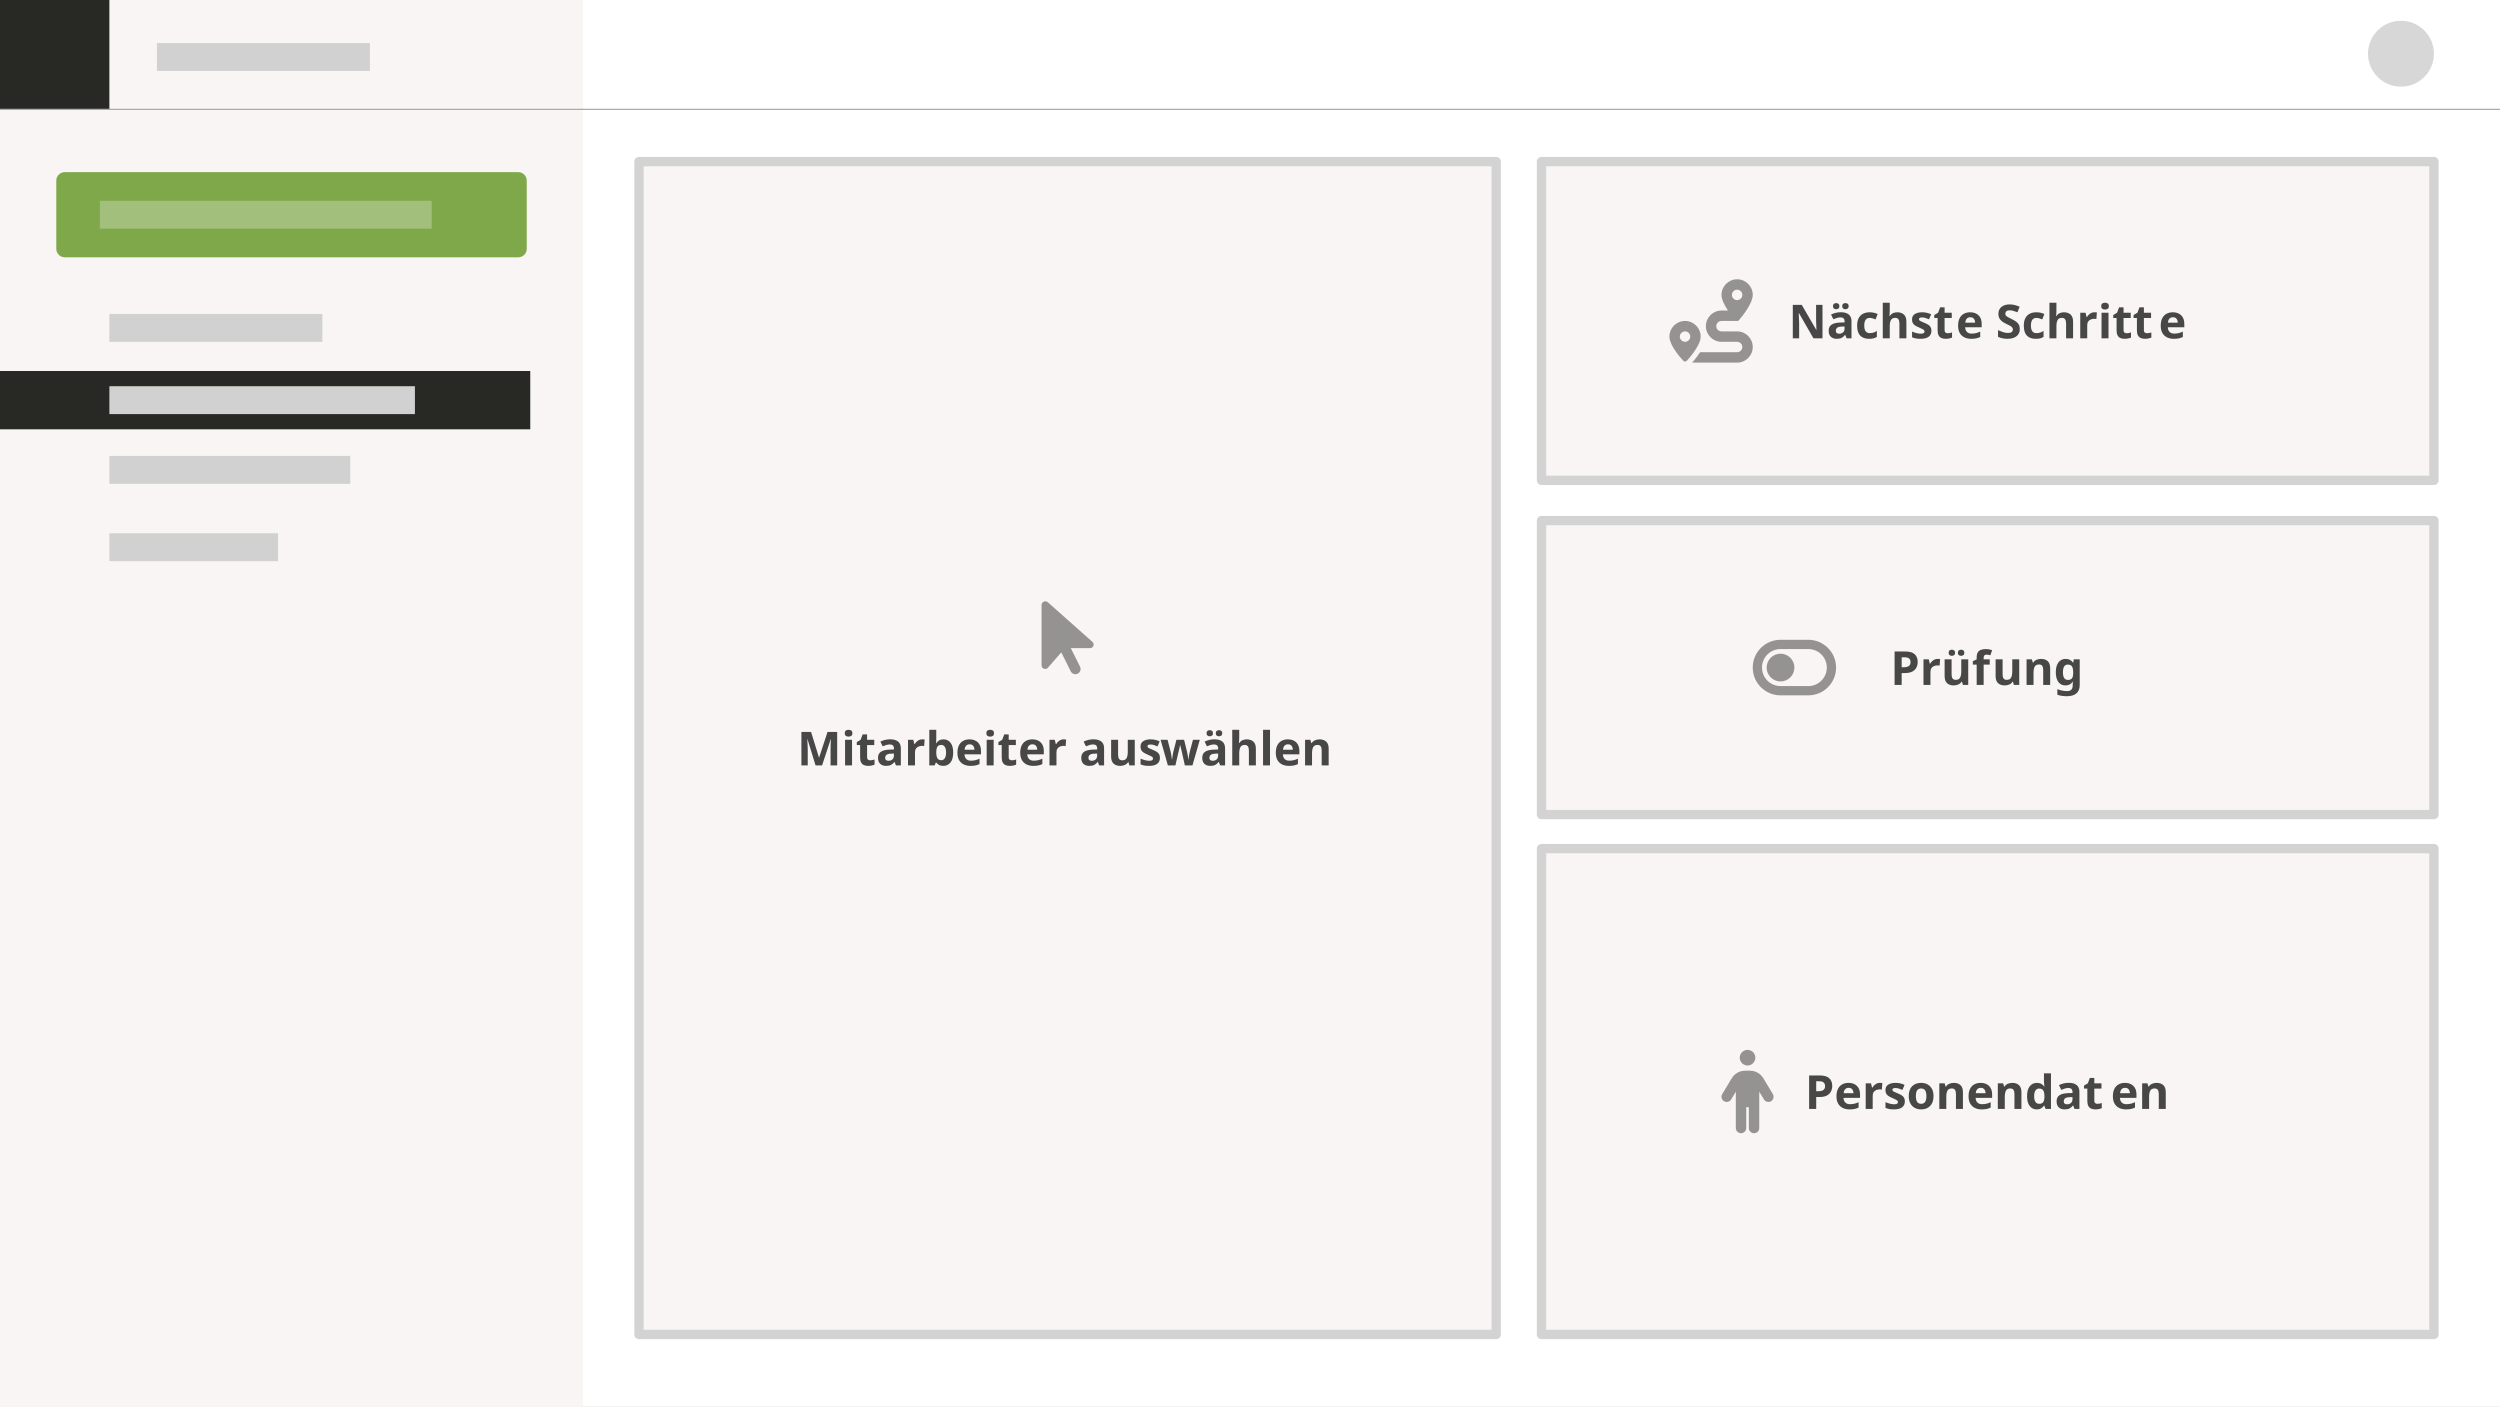
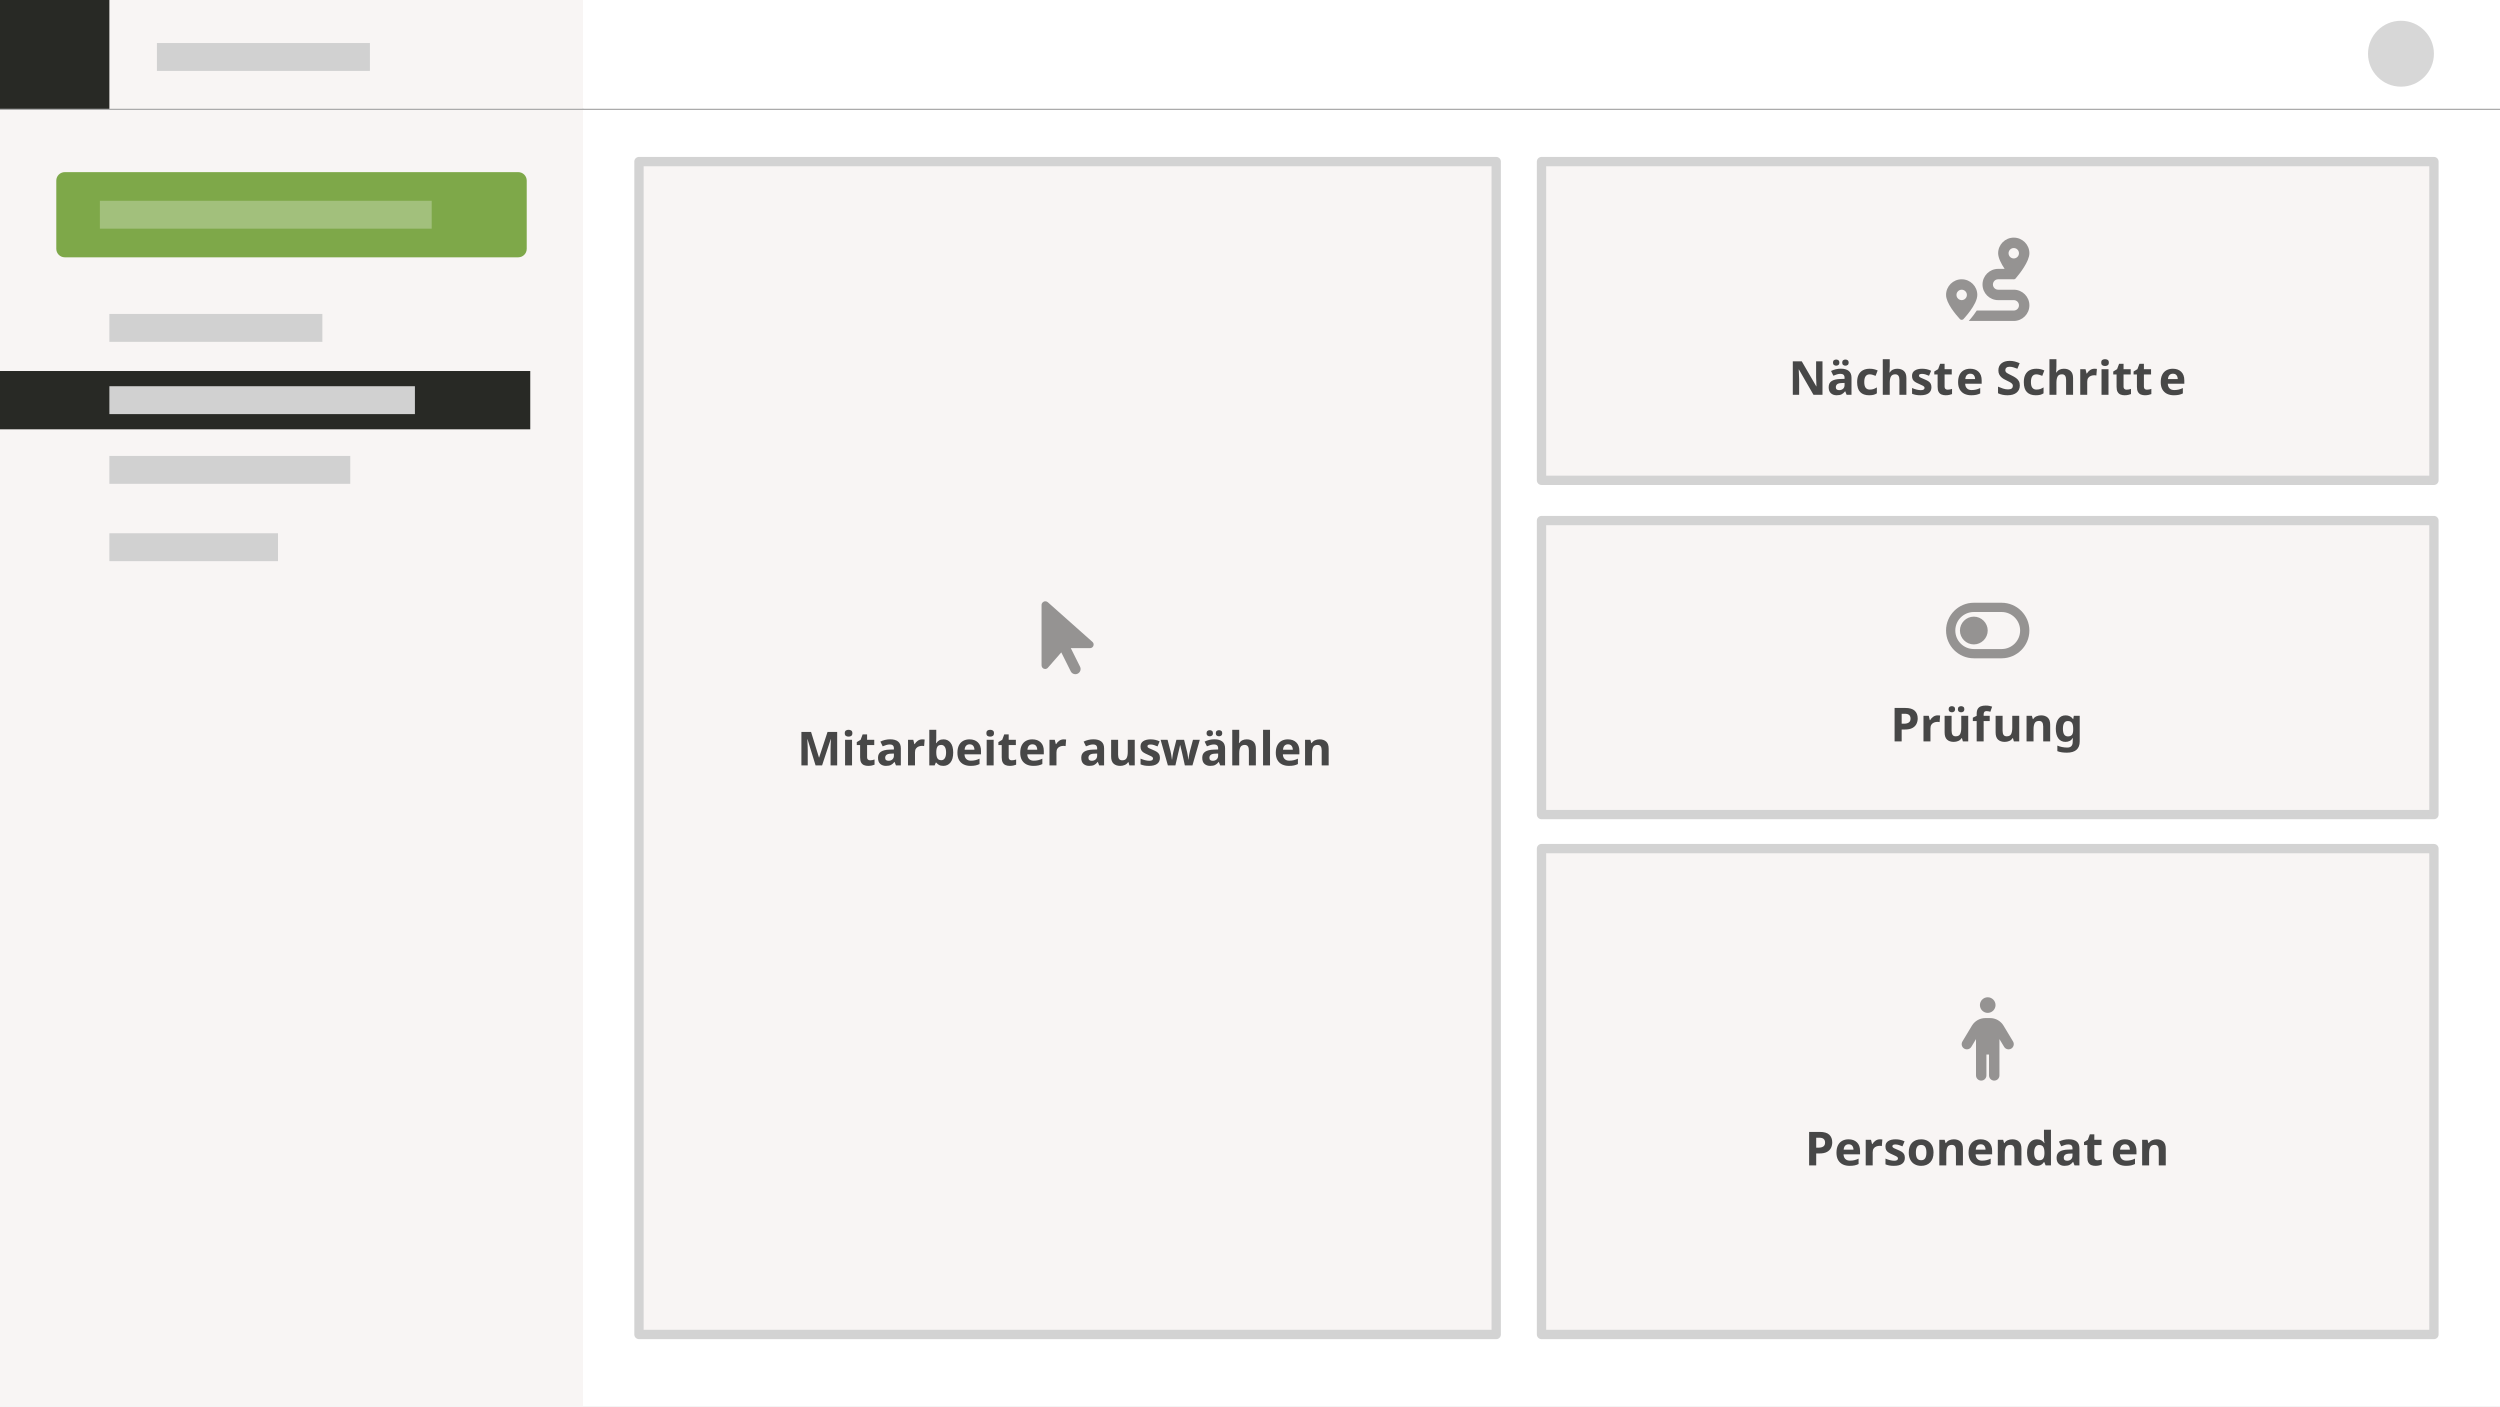
<svg xmlns="http://www.w3.org/2000/svg" width="100%" height="100%" viewBox="0 0 1920 1080" version="1.1" xml:space="preserve" style="fill-rule:evenodd;clip-rule:evenodd;stroke-linecap:round;stroke-linejoin:round;stroke-miterlimit:1.5;">
  <rect x="0" y="0" width="1920" height="1080" style="fill:#fff;" />
  <g>
    <rect x="-0" y="0" width="447.761" height="1080" style="fill:#f8f5f4;" />
    <g>
      <rect x="-0" y="0" width="84" height="84" style="fill:#282925;" />
      <path d="M0,84l447.761,0" style="fill:none;stroke:#ababab;stroke-width:1px;" />
    </g>
    <path d="M404.529,138.718c0,-3.6 -2.923,-6.523 -6.523,-6.523l-348.252,0c-3.6,0 -6.523,2.923 -6.523,6.523l0,52.375c0,3.6 2.923,6.523 6.523,6.523l348.252,-0c3.6,-0 6.523,-2.923 6.523,-6.523l0,-52.375Z" style="fill:#7ea849;" />
    <rect x="84" y="241.126" width="163.583" height="21.417" style="fill:#d1d1d1;" />
    <rect x="120.507" y="33.036" width="163.583" height="21.417" style="fill:#d1d1d1;" />
    <rect x="76.699" y="154.197" width="254.851" height="21.417" style="fill:#fff;fill-opacity:0.28;" />
    <rect x="84" y="350.16" width="185.001" height="21.417" style="fill:#d1d1d1;" />
    <rect x="0" y="284.934" width="407.24" height="44.782" style="fill:#282925;" />
    <rect x="84" y="296.617" width="234.65" height="21.417" style="fill:#d1d1d1;" />
    <rect x="84" y="409.545" width="129.51" height="21.417" style="fill:#d1d1d1;" />
  </g>
  <g>
    <g>
      <rect x="490.732" y="124.09" width="658.362" height="900.792" style="fill:#f8f5f4;stroke:#d3d3d3;stroke-width:7.16px;" />
      <rect x="1183.88" y="124.09" width="685.372" height="244.806" style="fill:#f8f5f4;stroke:#d3d3d3;stroke-width:7.16px;" />
      <rect x="1183.88" y="399.794" width="685.372" height="225.792" style="fill:#f8f5f4;stroke:#d3d3d3;stroke-width:7.16px;" />
      <rect x="1183.88" y="651.73" width="685.372" height="373.151" style="fill:#f8f5f4;stroke:#d3d3d3;stroke-width:7.16px;" />
    </g>
    <path d="M1920,84l-1472.24,-0" style="fill:none;stroke:#ababab;stroke-width:1px;" />
    <circle cx="1843.94" cy="41.255" r="25.312" style="fill-opacity:0.16;" />
    <g>
-       <text x="612.247px" y="587.84px" style="font-family:'Montserrat-Bold', 'Montserrat';font-weight:700;font-size:36px;fill:#474747;">Mitarbeit<tspan x="781.915px " y="587.84px ">e</tspan>r aus<tspan x="890.995px 924.115px " y="587.84px 587.84px ">wä</tspan>hlen</text>
-       <g transform="matrix(36,0,0,36,1679.49,259.848)" />
-       <text x="1373.64px" y="259.848px" style="font-family:'Montserrat-Bold', 'Montserrat';font-weight:700;font-size:36px;fill:#474747;">Nächst<tspan x="1502.19px " y="259.848px ">e</tspan> Schritt<tspan x="1657.82px " y="259.848px ">e</tspan>
-       </text>
-       <g transform="matrix(36,0,0,36,1601.32,526.045)" />
-       <text x="1451.81px" y="526.045px" style="font-family:'Montserrat-Bold', 'Montserrat';font-weight:700;font-size:36px;fill:#474747;">Prüf<tspan x="1529.93px " y="526.045px ">u</tspan>ng</text>
-       <g transform="matrix(36,0,0,36,1666.97,851.66)" />
-       <text x="1386.17px" y="851.66px" style="font-family:'Montserrat-Bold', 'Montserrat';font-weight:700;font-size:36px;fill:#474747;">Personendat<tspan x="1621.07px " y="851.66px ">e</tspan>n</text>
-     </g>
-     <g opacity="0.4">
-       <path d="M799.913,464.687l-0,46.35c-0,1.525 1.237,2.75 2.75,2.75c0.787,-0 1.55,-0.338 2.075,-0.938l10.325,-11.812l7.262,14.537c0.988,1.975 3.388,2.775 5.363,1.788c1.975,-0.988 2.775,-3.388 1.787,-5.363l-7.087,-14.212l14.762,-0c1.525,-0 2.763,-1.238 2.763,-2.763c-0,-0.787 -0.338,-1.537 -0.925,-2.062l-34.25,-30.438c-0.538,-0.475 -1.213,-0.737 -1.925,-0.737c-1.6,-0 -2.9,1.3 -2.9,2.9Z" style="fill-rule:nonzero;" />
-       <clipPath id="_clip1">
-         <rect id="person-solid.svg" x="1322.11" y="806.306" width="40" height="64" />
-       </clipPath>
-       <g clip-path="url(#_clip1)">
-         <path d="M1336.11,812.306c-0,-3.292 2.708,-6 6,-6c3.291,-0 6,2.708 6,6c-0,3.291 -2.709,6 -6,6c-3.292,-0 -6,-2.709 -6,-6Zm5,38l-0,16c-0,2.212 -1.788,4 -4,4c-2.213,-0 -4,-1.788 -4,-4l-0,-27.888l-3.575,5.95c-1.138,1.888 -3.6,2.5 -5.488,1.363c-1.887,-1.138 -2.5,-3.6 -1.362,-5.488l7.287,-12.125c2.175,-3.612 6.075,-5.825 10.288,-5.825l3.712,0c4.213,0 8.113,2.213 10.288,5.825l7.287,12.125c1.138,1.888 0.525,4.35 -1.362,5.488c-1.888,1.137 -4.35,0.525 -5.488,-1.363l-3.587,-5.95l-0,27.888c-0,2.212 -1.788,4 -4,4c-2.213,-0 -4,-1.788 -4,-4l-0,-16l-2,-0Z" style="fill-rule:nonzero;" />
+       <g>
+         <text x="612.247px" y="587.84px" style="font-family:'Montserrat-Bold', 'Montserrat';font-weight:700;font-size:36px;fill:#474747;">Mitarbeit<tspan x="781.915px " y="587.84px ">e</tspan>r aus<tspan x="890.995px 924.115px " y="587.84px 587.84px ">wä</tspan>hlen</text>
+         <g id="arrow-pointer-solid.svg" opacity="0.4">
+           <path d="M799.913,464.687l-0,46.35c-0,1.525 1.237,2.75 2.75,2.75c0.787,-0 1.55,-0.338 2.075,-0.938l10.325,-11.812l7.262,14.537c0.988,1.975 3.388,2.775 5.363,1.788c1.975,-0.988 2.775,-3.388 1.787,-5.363l-7.087,-14.212l14.762,-0c1.525,-0 2.763,-1.238 2.763,-2.763c-0,-0.787 -0.338,-1.537 -0.925,-2.062l-34.25,-30.438c-0.538,-0.475 -1.213,-0.737 -1.925,-0.737c-1.6,-0 -2.9,1.3 -2.9,2.9Z" style="fill-rule:nonzero;" />
+         </g>
      </g>
-       <path d="M1346.11,226.493c-0,6.275 -7.388,15.637 -10.575,19.375c-0.475,0.55 -1.175,0.762 -1.813,0.625l-11.612,-0c-2.213,-0 -4,1.787 -4,4c-0,2.212 1.787,4 4,4l12,-0c6.625,-0 12,5.375 12,12c-0,6.625 -5.375,12 -12,12l-34.55,-0c1.087,-1.238 2.412,-2.825 3.75,-4.6c0.787,-1.05 1.6,-2.2 2.375,-3.4l28.425,-0c2.212,-0 4,-1.788 4,-4c-0,-2.213 -1.788,-4 -4,-4l-12,-0c-6.625,-0 -12,-5.375 -12,-12c-0,-6.625 5.375,-12 12,-12l4.975,-0c-2.625,-3.938 -4.975,-8.463 -4.975,-12c-0,-6.625 5.375,-12 12,-12c6.625,-0 12,5.375 12,12Zm-49.363,49.137c-0.475,0.538 -0.9,1.013 -1.262,1.413l-0.225,0.25l-0.025,-0.025c-0.75,0.575 -1.825,0.5 -2.5,-0.225c-3.15,-3.425 -10.625,-12.238 -10.625,-18.55c-0,-6.625 5.375,-12 12,-12c6.625,-0 12,5.375 12,12c-0,3.75 -2.638,8.375 -5.438,12.237c-1.337,1.838 -2.712,3.5 -3.85,4.813l-0.075,0.087Zm1.363,-17.137c-0,-2.195 -1.806,-4 -4,-4c-2.194,-0 -4,1.805 -4,4c-0,2.194 1.806,4 4,4c2.194,-0 4,-1.806 4,-4Zm36,-28c2.194,-0 4,-1.806 4,-4c-0,-2.195 -1.806,-4 -4,-4c-2.194,-0 -4,1.805 -4,4c-0,2.194 1.806,4 4,4Z" style="fill-rule:nonzero;" />
-       <path d="M1388.77,498.467c7.855,0 14.222,6.367 14.222,14.223c-0,7.855 -6.367,14.222 -14.222,14.222l-21.334,-0c-7.855,-0 -14.222,-6.367 -14.222,-14.222c0,-7.856 6.367,-14.223 14.222,-14.223l21.334,0Zm21.333,14.223c-0,-11.778 -9.556,-21.334 -21.333,-21.334l-21.334,0c-11.777,0 -21.333,9.556 -21.333,21.334c-0,11.777 9.556,21.333 21.333,21.333l21.334,-0c11.777,-0 21.333,-9.556 21.333,-21.333Zm-42.667,10.666c5.852,0 10.667,-4.815 10.667,-10.666c-0,-5.852 -4.815,-10.667 -10.667,-10.667c-5.851,-0 -10.666,4.815 -10.666,10.667c-0,5.851 4.815,10.666 10.666,10.666Z" style="fill-rule:nonzero;" />
+       <g>
+         <g transform="matrix(36,0,0,36,1666.97,895.01)" />
+         <text x="1386.17px" y="895.01px" style="font-family:'Montserrat-Bold', 'Montserrat';font-weight:700;font-size:36px;fill:#474747;">Personendat<tspan x="1621.07px " y="895.01px ">e</tspan>n</text>
+         <g id="person-solid.svg" opacity="0.4">
+           <clipPath id="_clip1">
+             <rect x="1506.57" y="765.901" width="40" height="64" />
+           </clipPath>
+           <g clip-path="url(#_clip1)">
+             <path d="M1520.57,771.901c0,-3.292 2.709,-6 6,-6c3.292,-0 6,2.708 6,6c0,3.291 -2.708,6 -6,6c-3.291,-0 -6,-2.709 -6,-6Zm5,38l0,16c0,2.212 -1.787,4 -4,4c-2.212,-0 -4,-1.788 -4,-4l0,-27.888l-3.575,5.95c-1.137,1.888 -3.6,2.5 -5.487,1.363c-1.888,-1.138 -2.5,-3.6 -1.363,-5.488l7.288,-12.125c2.175,-3.612 6.075,-5.825 10.287,-5.825l3.713,0c4.212,0 8.112,2.213 10.287,5.825l7.288,12.125c1.137,1.888 0.525,4.35 -1.363,5.488c-1.887,1.137 -4.35,0.525 -5.487,-1.363l-3.588,-5.95l0,27.888c0,2.212 -1.787,4 -4,4c-2.212,-0 -4,-1.788 -4,-4l0,-16l-2,-0Z" style="fill-rule:nonzero;" />
+           </g>
+         </g>
+       </g>
+       <g>
+         <g transform="matrix(36,0,0,36,1679.49,303.202)" />
+         <text x="1373.64px" y="303.202px" style="font-family:'Montserrat-Bold', 'Montserrat';font-weight:700;font-size:36px;fill:#474747;">Nächst<tspan x="1502.19px " y="303.202px ">e</tspan> Schritt<tspan x="1657.82px " y="303.202px ">e</tspan>
+         </text>
+         <g id="route-solid.svg" opacity="0.4">
+           <path d="M1558.57,194.493c0,6.275 -7.387,15.637 -10.575,19.375c-0.475,0.55 -1.175,0.762 -1.812,0.625l-11.613,-0c-2.212,-0 -4,1.787 -4,4c0,2.212 1.788,4 4,4l12,-0c6.625,-0 12,5.375 12,12c0,6.625 -5.375,12 -12,12l-34.55,-0c1.088,-1.238 2.413,-2.825 3.75,-4.6c0.788,-1.05 1.6,-2.2 2.375,-3.4l28.425,-0c2.213,-0 4,-1.788 4,-4c0,-2.213 -1.787,-4 -4,-4l-12,-0c-6.625,-0 -12,-5.375 -12,-12c0,-6.625 5.375,-12 12,-12l4.975,-0c-2.625,-3.938 -4.975,-8.463 -4.975,-12c0,-6.625 5.375,-12 12,-12c6.625,-0 12,5.375 12,12Zm-49.362,49.137c-0.475,0.538 -0.9,1.013 -1.263,1.413l-0.225,0.25l-0.025,-0.025c-0.75,0.575 -1.825,0.5 -2.5,-0.225c-3.15,-3.425 -10.625,-12.238 -10.625,-18.55c0,-6.625 5.375,-12 12,-12c6.625,-0 12,5.375 12,12c0,3.75 -2.637,8.375 -5.437,12.237c-1.338,1.838 -2.713,3.5 -3.85,4.813l-0.075,0.087Zm1.362,-17.137c0,-2.195 -1.806,-4 -4,-4c-2.194,-0 -4,1.805 -4,4c0,2.194 1.806,4 4,4c2.194,-0 4,-1.806 4,-4Zm36,-28c2.194,-0 4,-1.806 4,-4c0,-2.195 -1.806,-4 -4,-4c-2.194,-0 -4,1.805 -4,4c0,2.194 1.806,4 4,4Z" style="fill-rule:nonzero;" />
+         </g>
+       </g>
+       <g>
+         <g transform="matrix(36,0,0,36,1601.32,569.41)" />
+         <text x="1451.81px" y="569.41px" style="font-family:'Montserrat-Bold', 'Montserrat';font-weight:700;font-size:36px;fill:#474747;">Prüf<tspan x="1529.93px " y="569.41px ">u</tspan>ng</text>
+         <g id="toggle-off-solid.svg" opacity="0.4">
+           <path d="M1537.23,470.023c7.855,-0 14.222,6.367 14.222,14.222c0,7.856 -6.367,14.222 -14.222,14.222l-21.334,0c-7.855,0 -14.222,-6.366 -14.222,-14.222c0,-7.855 6.367,-14.222 14.222,-14.222l21.334,-0Zm21.333,14.222c0,-11.778 -9.555,-21.333 -21.333,-21.333l-21.334,-0c-11.777,-0 -21.333,9.555 -21.333,21.333c0,11.778 9.556,21.334 21.333,21.334l21.334,-0c11.778,-0 21.333,-9.556 21.333,-21.334Zm-42.667,10.667c5.852,-0 10.667,-4.815 10.667,-10.667c0,-5.851 -4.815,-10.666 -10.667,-10.666c-5.851,-0 -10.666,4.815 -10.666,10.666c-0,5.852 4.815,10.667 10.666,10.667Z" style="fill-rule:nonzero;" />
+         </g>
+       </g>
    </g>
  </g>
</svg>
